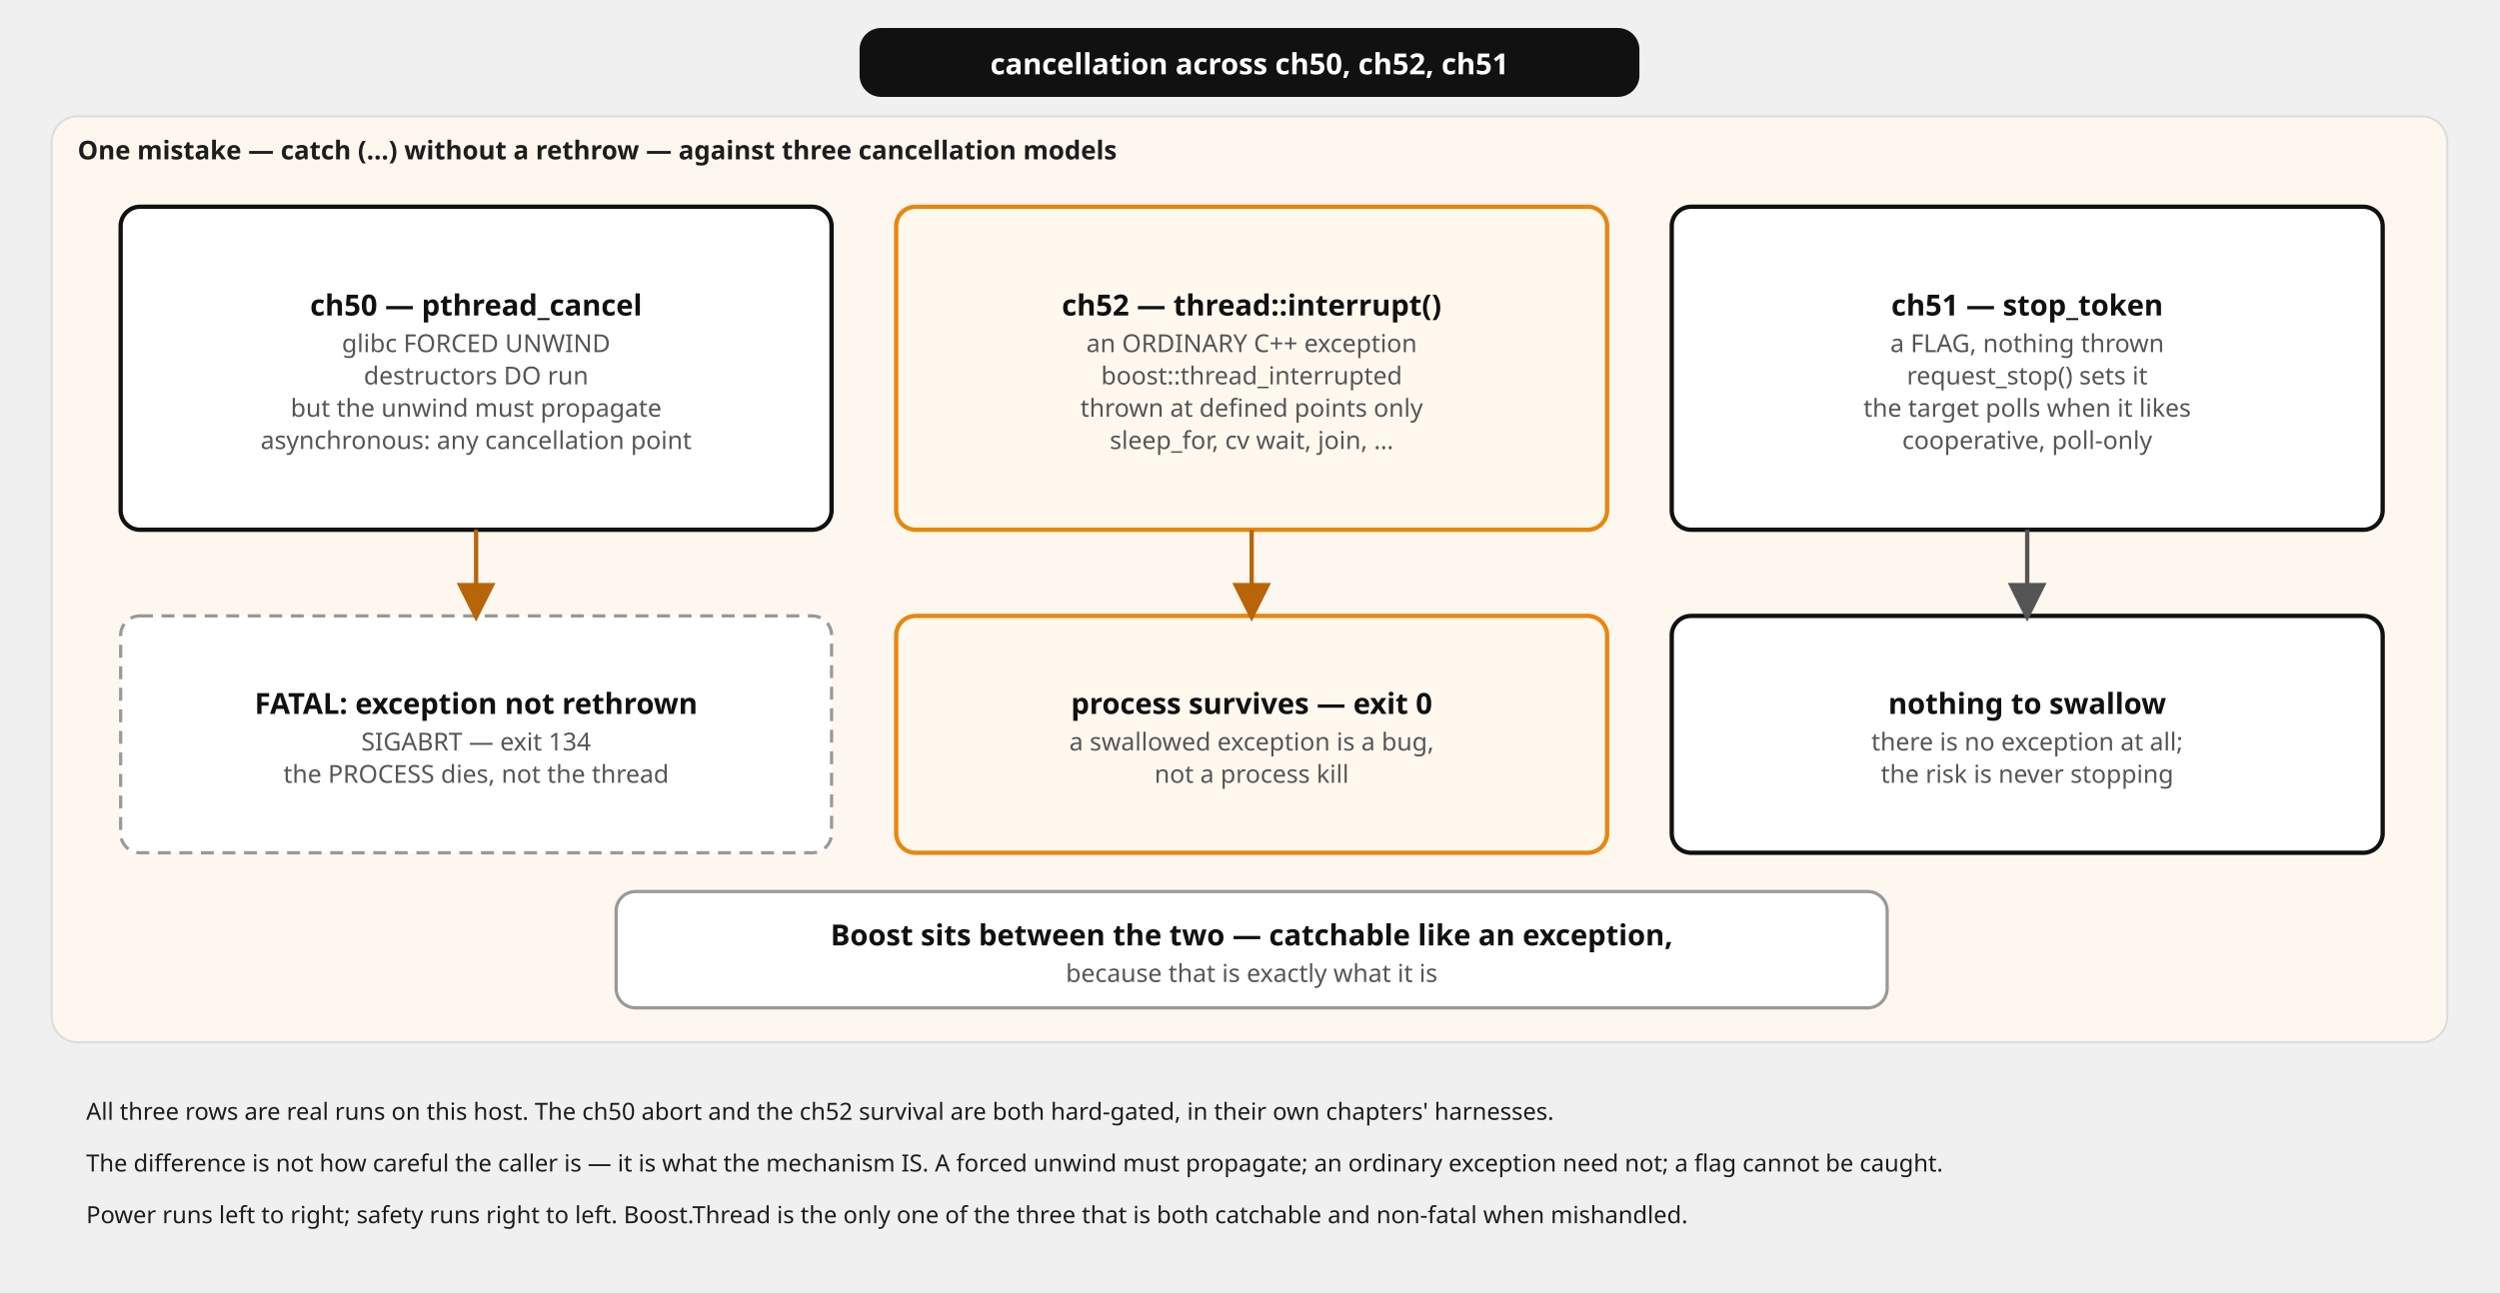
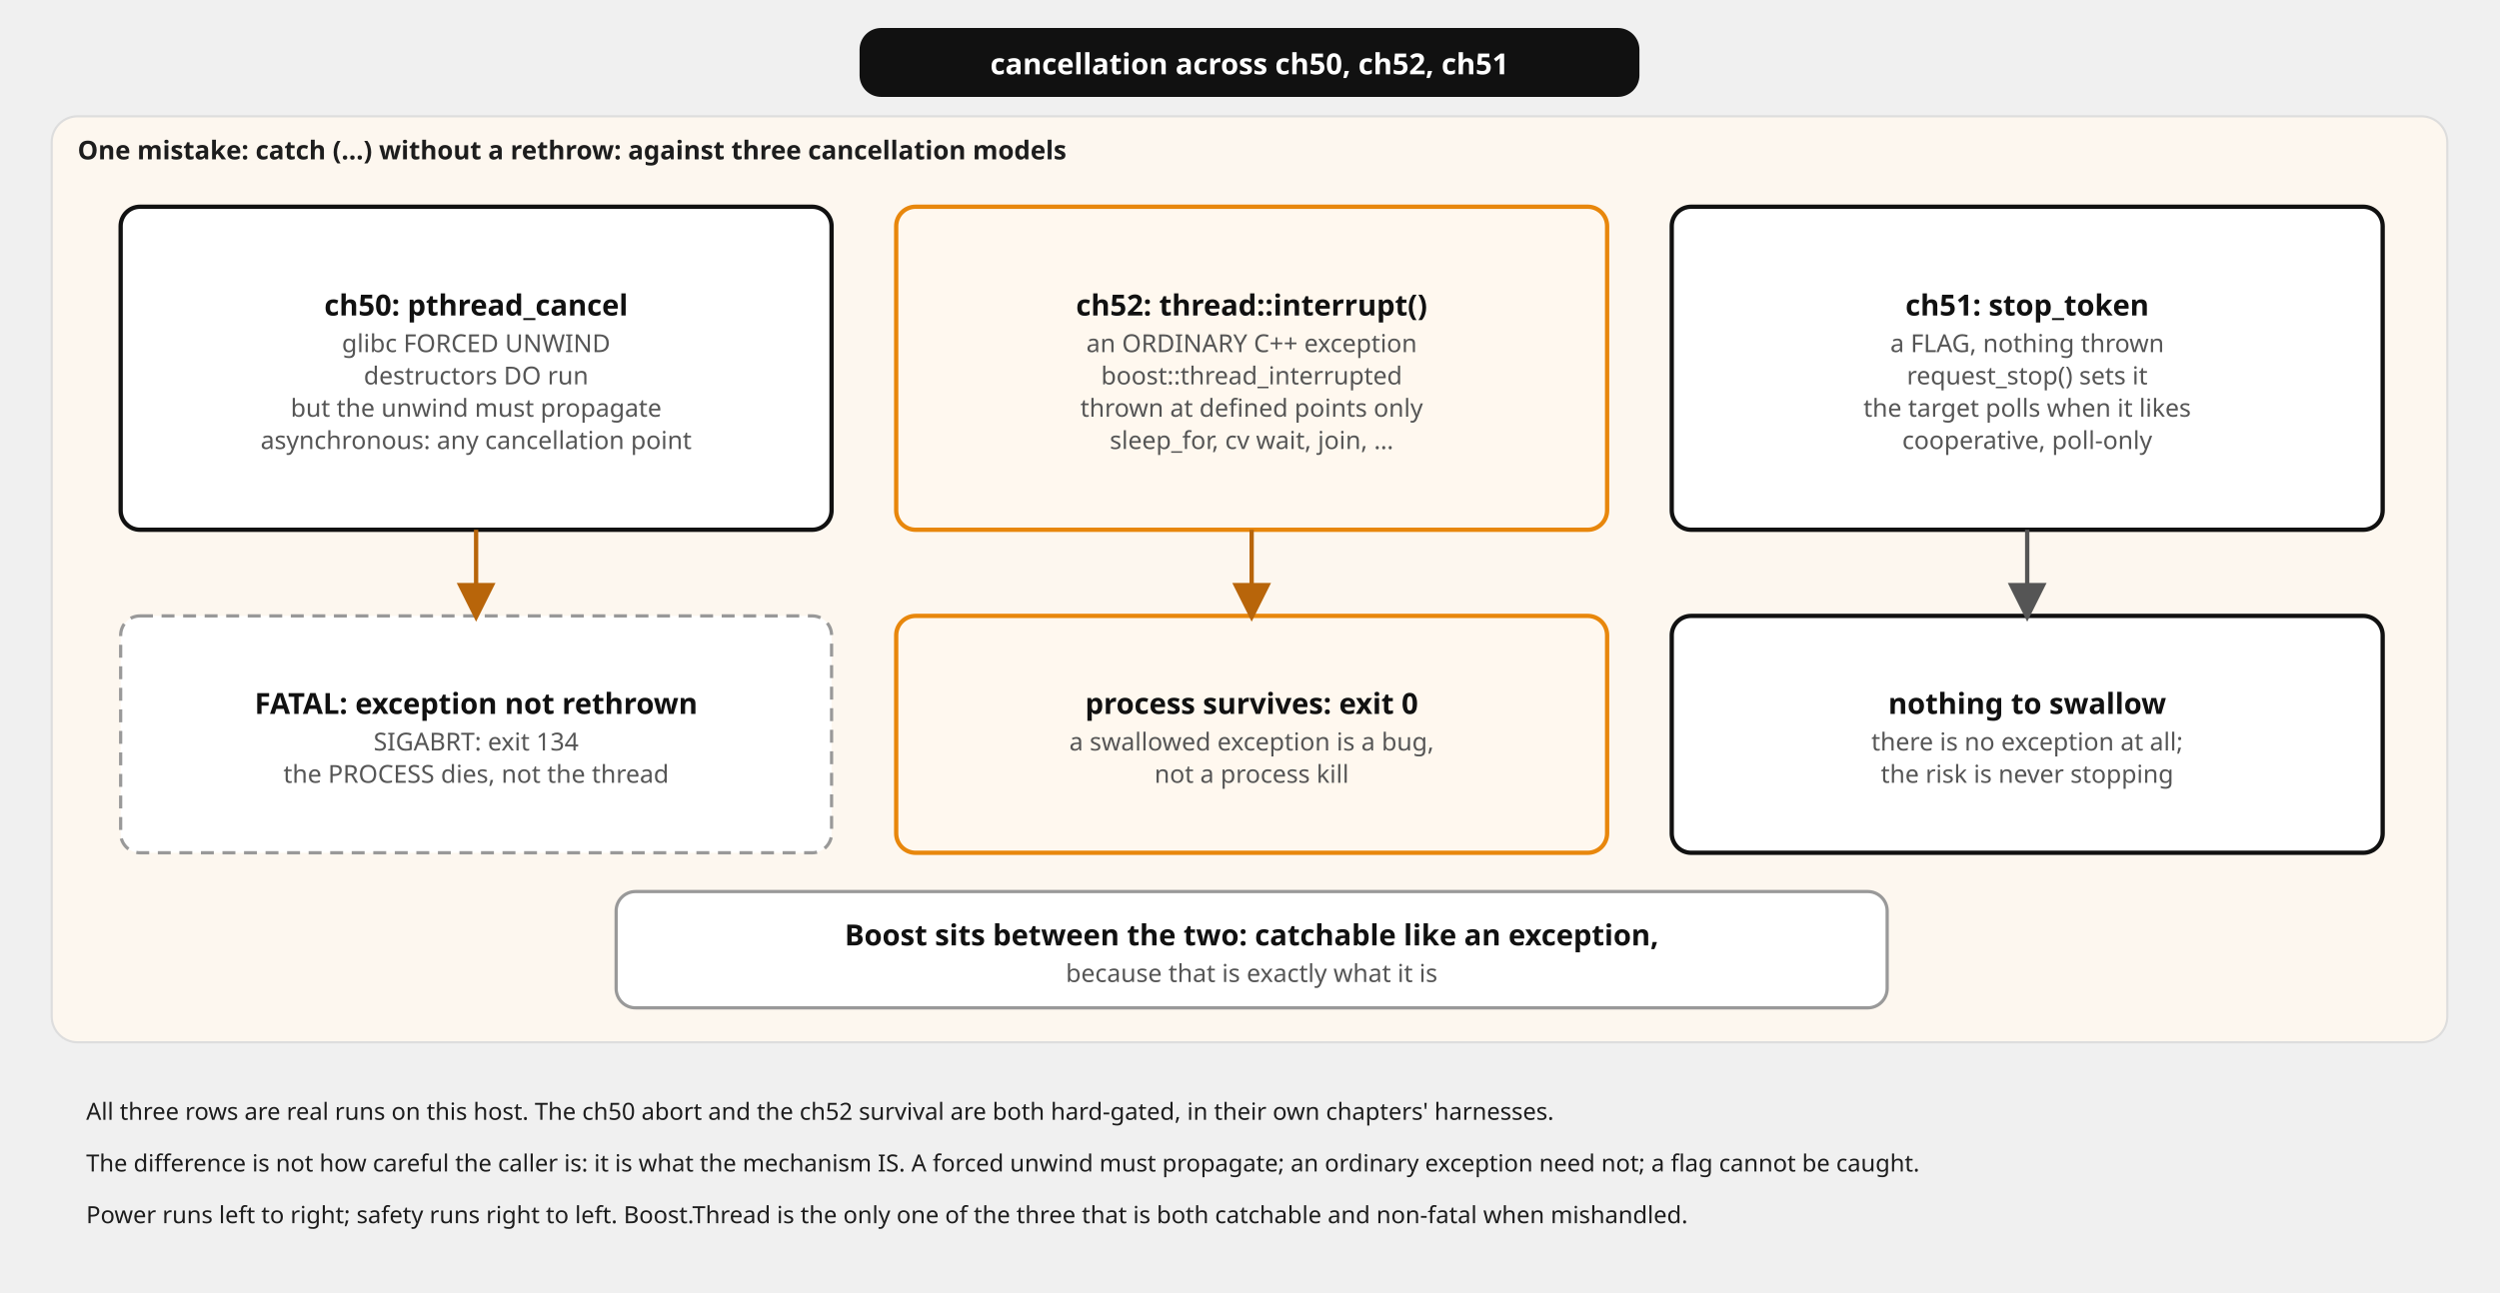
<svg xmlns="http://www.w3.org/2000/svg" viewBox="0 0 1160 600" font-family="'Red Hat Text', system-ui, sans-serif" role="img">
  <defs>
    <marker id="a" viewBox="0 0 10 10" refX="8.5" refY="5" markerWidth="9" markerHeight="9" orient="auto-start-reverse">
      <path d="M0,0 L10,5 L0,10 z" fill="#555" />
    </marker>
    <marker id="am" viewBox="0 0 10 10" refX="8.5" refY="5" markerWidth="9" markerHeight="9" orient="auto-start-reverse">
      <path d="M0,0 L10,5 L0,10 z" fill="#b8650a" />
    </marker>
  </defs>
  <rect x="24" y="54" width="1112" height="430" rx="12" fill="#fdf7ef" stroke="#ddd" />
-   <text x="36" y="74" font-size="12" font-weight="700" fill="#1d1d1d">One mistake — catch (...) without a rethrow — against three cancellation models</text>
+   <text x="36" y="74" font-size="12" font-weight="700" fill="#1d1d1d">One mistake: catch (...) without a rethrow: against three cancellation models</text>
  <rect x="400" y="14" width="360" height="30" rx="9" fill="#111111" stroke="#111111" stroke-width="2" />
  <text x="580.0" y="34.5" font-size="13.5" font-weight="700" fill="#ffffff" text-anchor="middle">cancellation across ch50, ch52, ch51</text>
  <rect x="56" y="96" width="330" height="150" rx="9" fill="#ffffff" stroke="#111111" stroke-width="2" />
-   <text x="221.0" y="146.5" font-size="13.5" font-weight="700" fill="#111111" text-anchor="middle">ch50 — pthread_cancel</text>
+   <text x="221.0" y="146.5" font-size="13.5" font-weight="700" fill="#111111" text-anchor="middle">ch50: pthread_cancel</text>
  <text x="221.0" y="163.5" font-size="11.5" fill="#555555" text-anchor="middle">glibc FORCED UNWIND</text>
  <text x="221.0" y="178.5" font-size="11.5" fill="#555555" text-anchor="middle">destructors DO run</text>
  <text x="221.0" y="193.5" font-size="11.5" fill="#555555" text-anchor="middle">but the unwind must propagate</text>
  <text x="221.0" y="208.5" font-size="11.5" fill="#555555" text-anchor="middle">asynchronous: any cancellation point</text>
  <rect x="416" y="96" width="330" height="150" rx="9" fill="#fff8ef" stroke="#e8870c" stroke-width="2" />
-   <text x="581.0" y="146.5" font-size="13.5" font-weight="700" fill="#111111" text-anchor="middle">ch52 — thread::interrupt()</text>
+   <text x="581.0" y="146.5" font-size="13.5" font-weight="700" fill="#111111" text-anchor="middle">ch52: thread::interrupt()</text>
  <text x="581.0" y="163.5" font-size="11.5" fill="#555555" text-anchor="middle">an ORDINARY C++ exception</text>
  <text x="581.0" y="178.5" font-size="11.5" fill="#555555" text-anchor="middle">boost::thread_interrupted</text>
  <text x="581.0" y="193.5" font-size="11.5" fill="#555555" text-anchor="middle">thrown at defined points only</text>
  <text x="581.0" y="208.5" font-size="11.5" fill="#555555" text-anchor="middle">sleep_for, cv wait, join, …</text>
  <rect x="776" y="96" width="330" height="150" rx="9" fill="#ffffff" stroke="#111111" stroke-width="2" />
-   <text x="941.0" y="146.5" font-size="13.5" font-weight="700" fill="#111111" text-anchor="middle">ch51 — stop_token</text>
+   <text x="941.0" y="146.5" font-size="13.5" font-weight="700" fill="#111111" text-anchor="middle">ch51: stop_token</text>
  <text x="941.0" y="163.5" font-size="11.5" fill="#555555" text-anchor="middle">a FLAG, nothing thrown</text>
  <text x="941.0" y="178.5" font-size="11.5" fill="#555555" text-anchor="middle">request_stop() sets it</text>
  <text x="941.0" y="193.5" font-size="11.5" fill="#555555" text-anchor="middle">the target polls when it likes</text>
  <text x="941.0" y="208.5" font-size="11.5" fill="#555555" text-anchor="middle">cooperative, poll-only</text>
  <rect x="56" y="286" width="330" height="110" rx="9" fill="#ffffff" stroke="#999999" stroke-width="1.5" stroke-dasharray="6 4" />
  <text x="221.0" y="331.5" font-size="13.5" font-weight="700" fill="#111111" text-anchor="middle">FATAL: exception not rethrown</text>
-   <text x="221.0" y="348.5" font-size="11.5" fill="#555555" text-anchor="middle">SIGABRT — exit 134</text>
+   <text x="221.0" y="348.5" font-size="11.5" fill="#555555" text-anchor="middle">SIGABRT: exit 134</text>
  <text x="221.0" y="363.5" font-size="11.5" fill="#555555" text-anchor="middle">the PROCESS dies, not the thread</text>
  <rect x="416" y="286" width="330" height="110" rx="9" fill="#fff8ef" stroke="#e8870c" stroke-width="2" />
-   <text x="581.0" y="331.5" font-size="13.5" font-weight="700" fill="#111111" text-anchor="middle">process survives — exit 0</text>
+   <text x="581.0" y="331.5" font-size="13.5" font-weight="700" fill="#111111" text-anchor="middle">process survives: exit 0</text>
  <text x="581.0" y="348.5" font-size="11.5" fill="#555555" text-anchor="middle">a swallowed exception is a bug,</text>
  <text x="581.0" y="363.5" font-size="11.5" fill="#555555" text-anchor="middle">not a process kill</text>
  <rect x="776" y="286" width="330" height="110" rx="9" fill="#ffffff" stroke="#111111" stroke-width="2" />
  <text x="941.0" y="331.5" font-size="13.5" font-weight="700" fill="#111111" text-anchor="middle">nothing to swallow</text>
  <text x="941.0" y="348.5" font-size="11.5" fill="#555555" text-anchor="middle">there is no exception at all;</text>
  <text x="941.0" y="363.5" font-size="11.5" fill="#555555" text-anchor="middle">the risk is never stopping</text>
  <rect x="286" y="414" width="590" height="54" rx="9" fill="#ffffff" stroke="#999999" stroke-width="1.5" />
-   <text x="581.0" y="439.0" font-size="13.5" font-weight="700" fill="#111111" text-anchor="middle">Boost sits between the two — catchable like an exception,</text>
+   <text x="581.0" y="439.0" font-size="13.5" font-weight="700" fill="#111111" text-anchor="middle">Boost sits between the two: catchable like an exception,</text>
  <text x="581.0" y="456.0" font-size="11.5" fill="#555555" text-anchor="middle">because that is exactly what it is</text>
  <path d="M221,246 L221,286" fill="none" stroke="#b8650a" stroke-width="2" marker-end="url(#am)" />
  <path d="M581,246 L581,286" fill="none" stroke="#b8650a" stroke-width="2" marker-end="url(#am)" />
  <path d="M941,246 L941,286" fill="none" stroke="#555" stroke-width="2" marker-end="url(#a)" />
  <text x="40" y="520" font-size="11" fill="#1d1d1d" text-anchor="start">All three rows are real runs on this host. The ch50 abort and the ch52 survival are both hard-gated, in their own chapters' harnesses.</text>
-   <text x="40" y="544" font-size="11" fill="#1d1d1d" text-anchor="start">The difference is not how careful the caller is — it is what the mechanism IS. A forced unwind must propagate; an ordinary exception need not; a flag cannot be caught.</text>
+   <text x="40" y="544" font-size="11" fill="#1d1d1d" text-anchor="start">The difference is not how careful the caller is: it is what the mechanism IS. A forced unwind must propagate; an ordinary exception need not; a flag cannot be caught.</text>
  <text x="40" y="568" font-size="11" fill="#1d1d1d" text-anchor="start">Power runs left to right; safety runs right to left. Boost.Thread is the only one of the three that is both catchable and non-fatal when mishandled.</text>
</svg>
